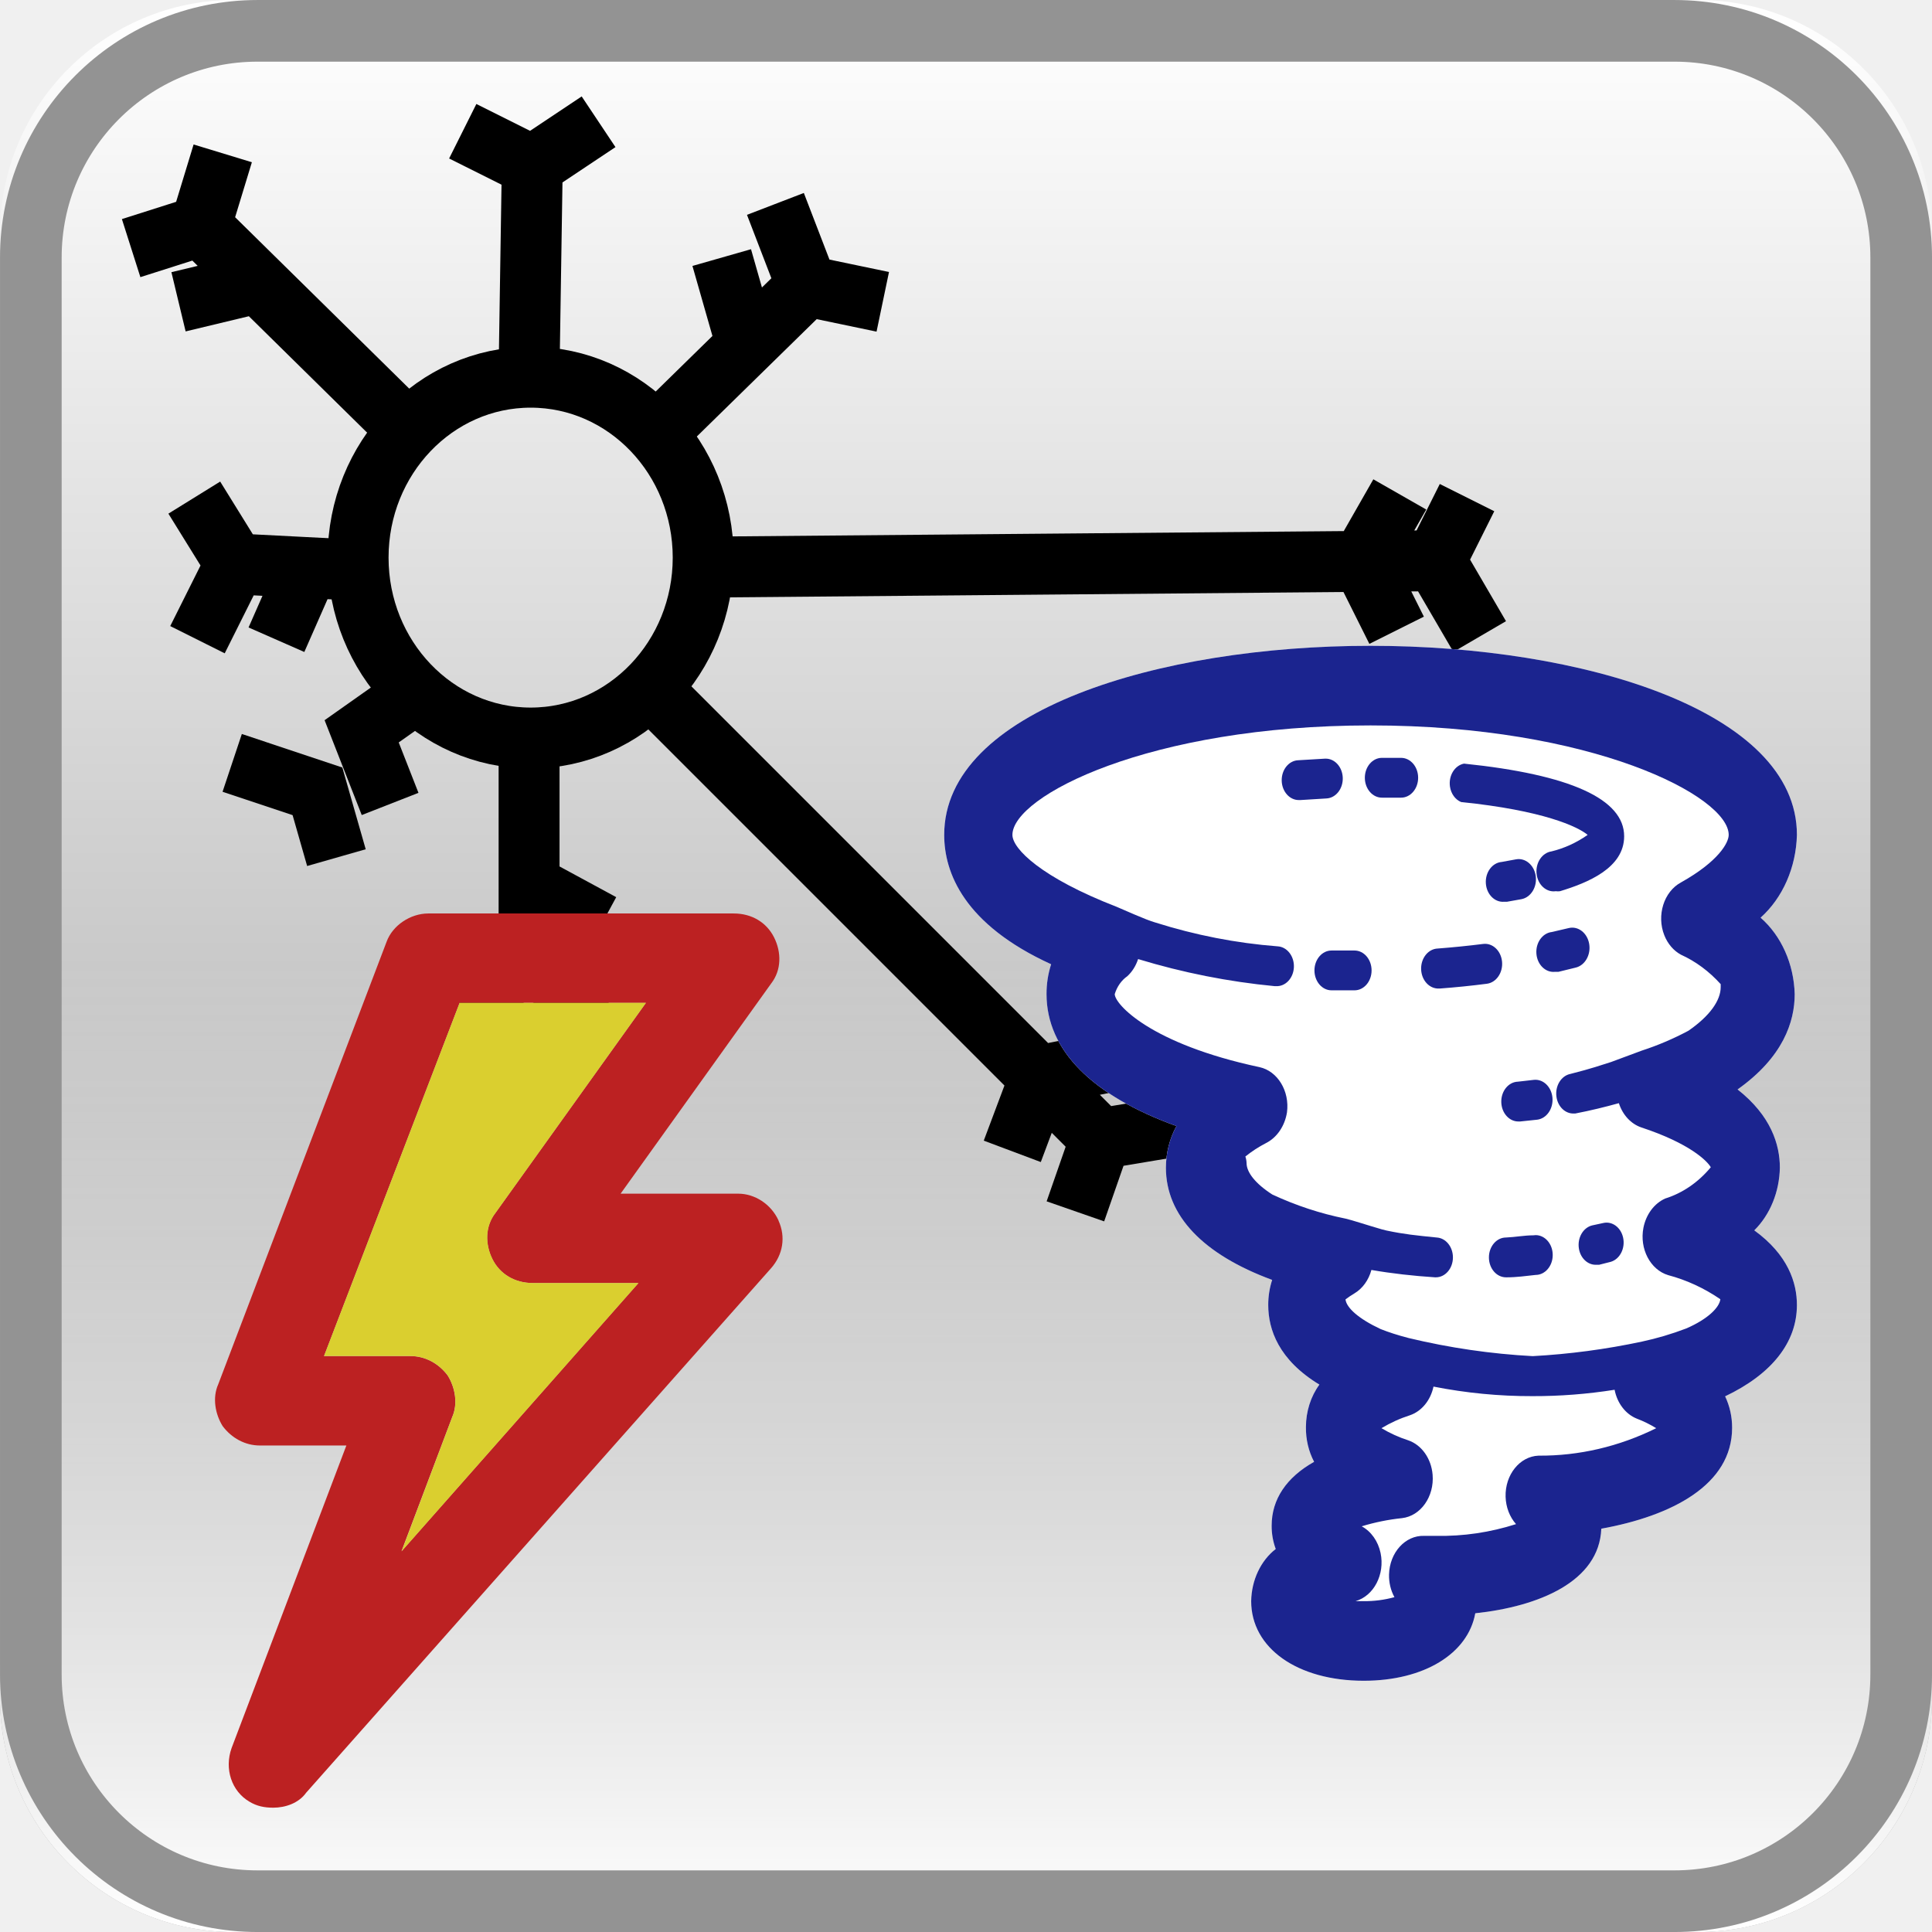
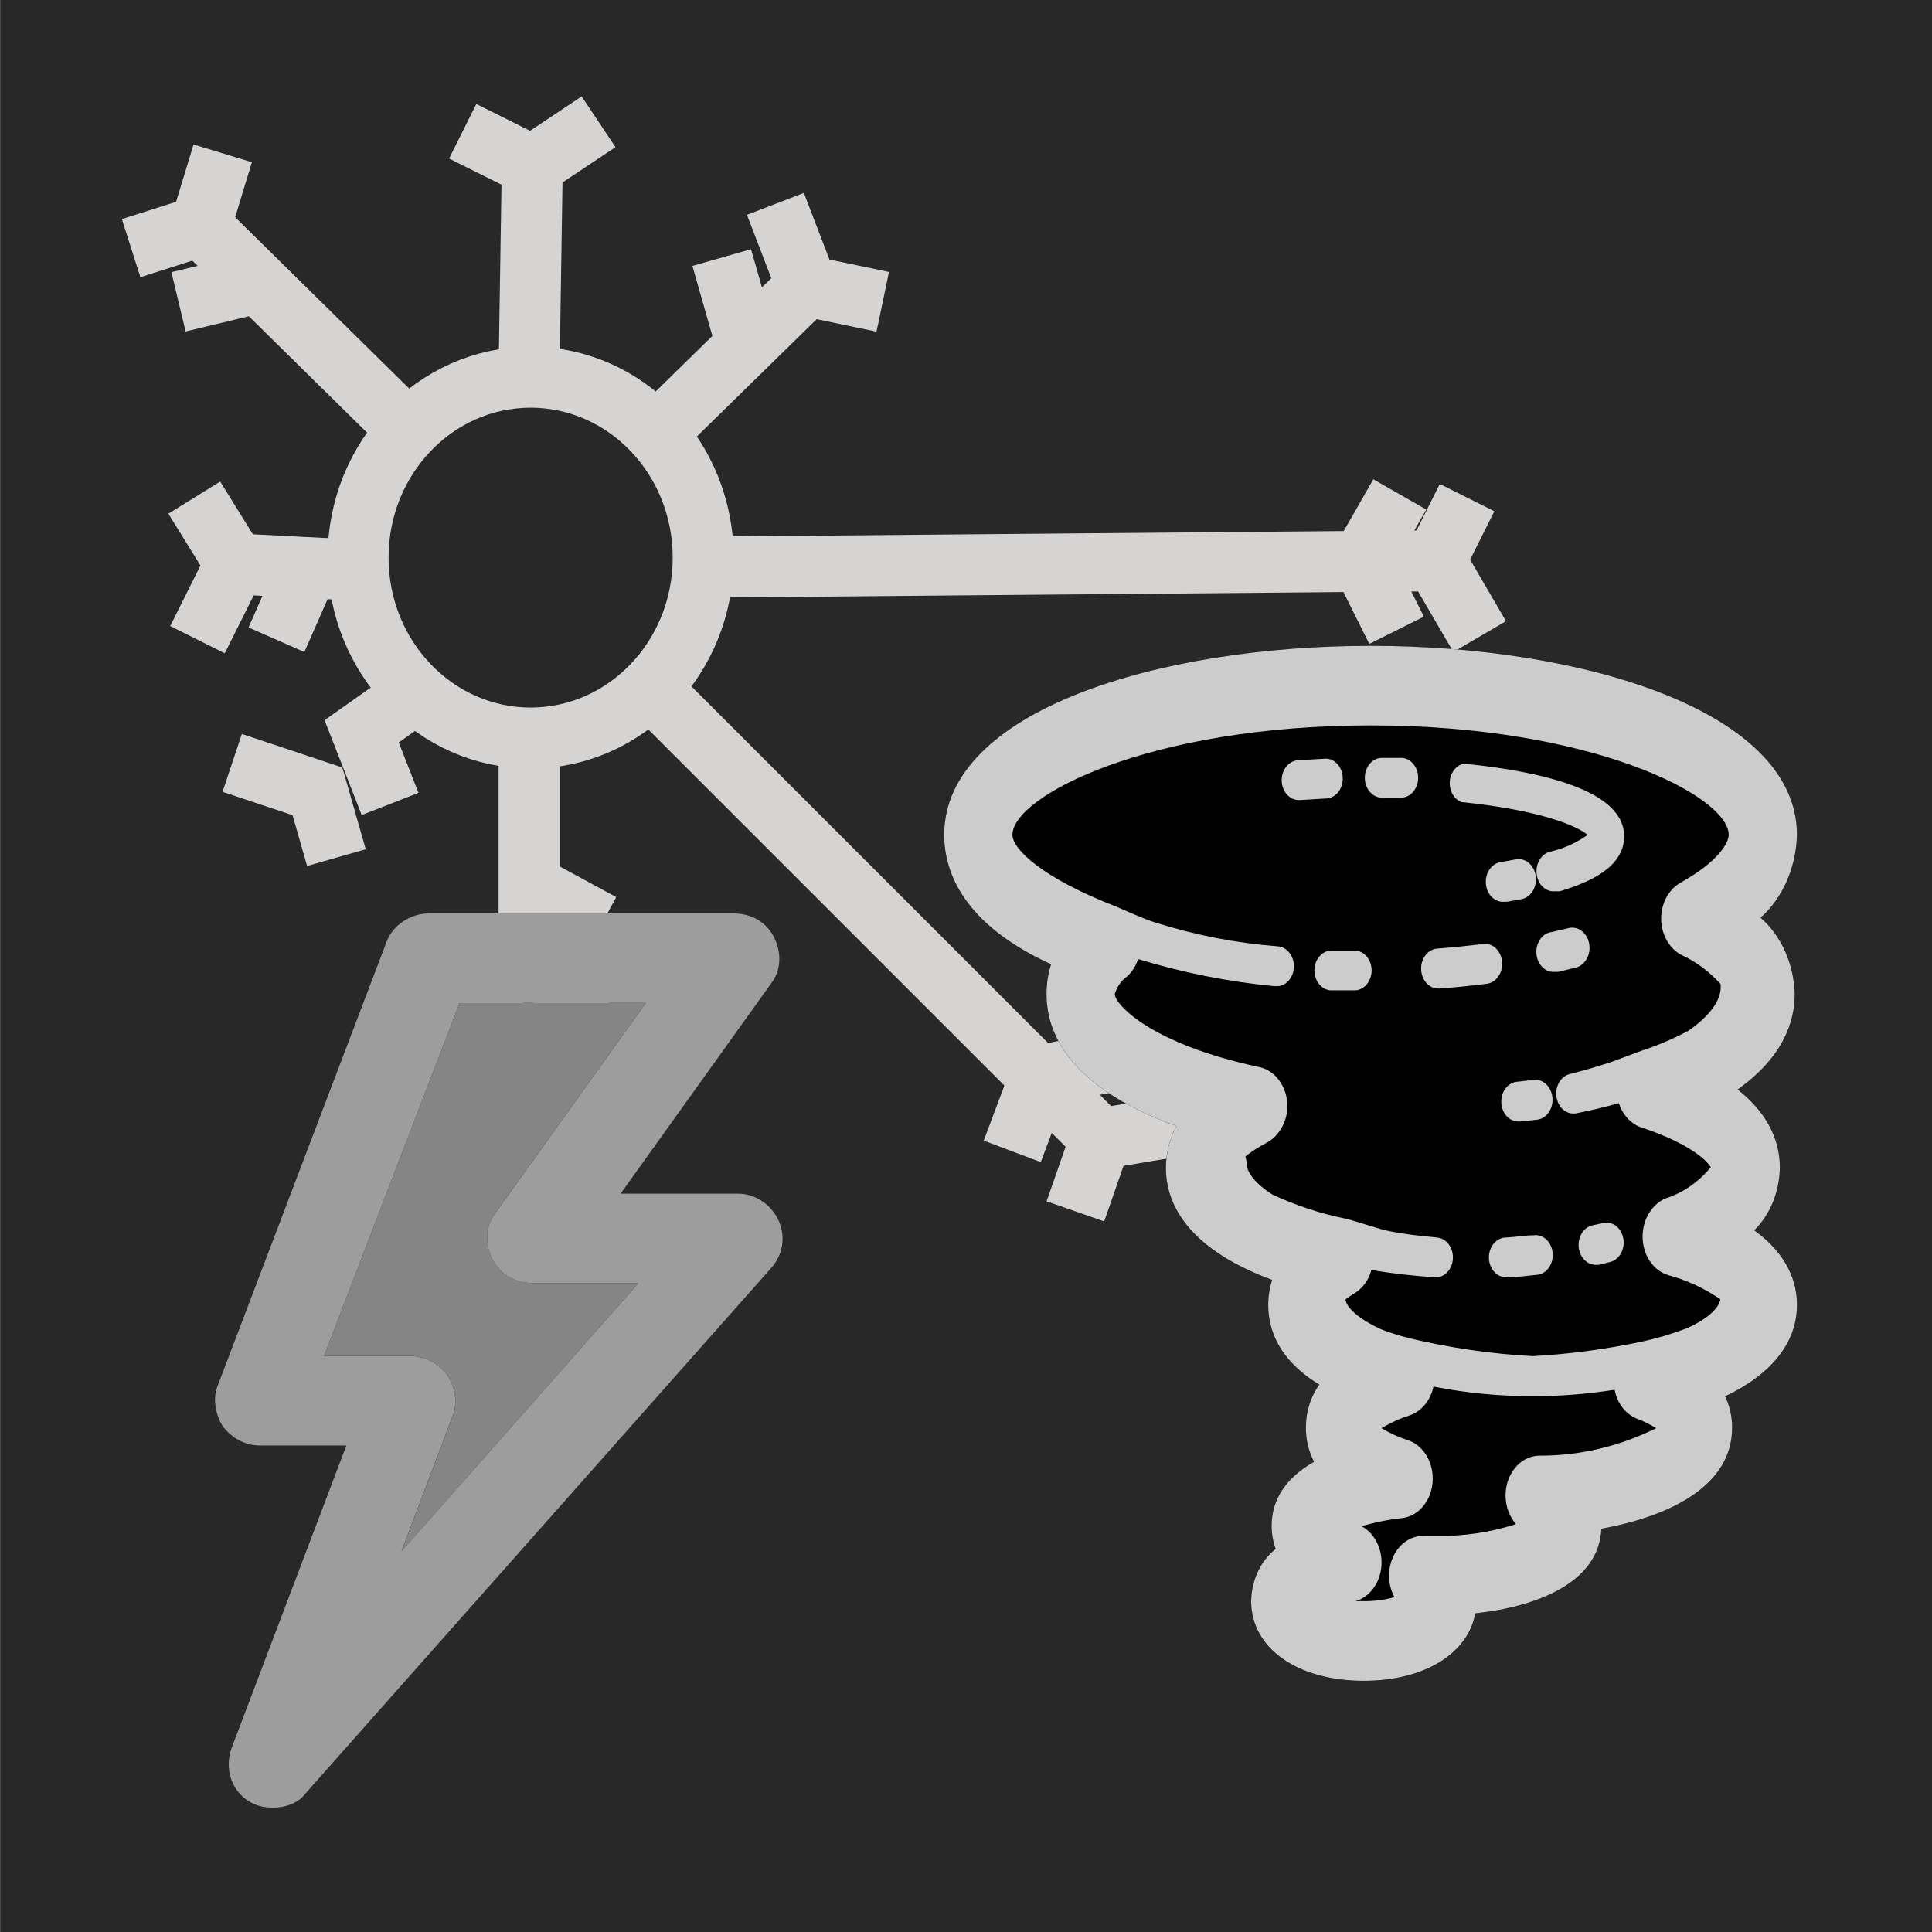
- <svg xmlns="http://www.w3.org/2000/svg" version="1.1" width="32" height="32" id="svg4588">
-   <defs id="defs4590">
-     <linearGradient x1="73.009" x2="73.009" gradientTransform="matrix(1.0329,0,0,1.0329,-59.414,-1122.2)" y1="1086.4" gradientUnits="userSpaceOnUse" y2="1055.4" id="E">
-       <stop offset="0" stop-color="#fff" id="stop4324" />
-       <stop offset="1" stop-color="#939393" id="stop4326" />
-     </linearGradient>
-     <linearGradient x1="73.009" x2="73.009" gradientTransform="matrix(1.0329,0,0,1.0329,-59.414,-1090.2)" y1="1086.4" gradientUnits="userSpaceOnUse" y2="1070.9" id="F">
-       <stop offset="0" stop-color="#fff" id="stop3297-5-3-1-9-9" />
-       <stop offset="1" stop-opacity="0" stop-color="#fff" id="stop4354-4-5-0-3" />
-     </linearGradient>
-   </defs>
-   <g transform="translate(-2.5e-4,-2.5002001e-4)" style="enable-background:new" id="g45718">
-     <g id="g4276">
-       <rect height="32" x="0" y="-32" width="32" ry="3.878" transform="scale(1,-1)" style="fill:url(#E);enable-background:new" id="rect4364" />
-       <rect x="0" y="0.001" width="32" height="32" ry="3.878" style="fill:url(#F);enable-background:new" id="rect4366" />
-       <rect x="0.511" y="0.511" width="30.979" height="30.979" ry="3.755" style="fill:none;stroke:#939393;stroke-width:1.021;stroke-linecap:round;stroke-linejoin:round;enable-background:new" id="rect4426" />
-     </g>
+ <svg xmlns="http://www.w3.org/2000/svg" width="100%" height="100%" viewBox="0 0 32 32" version="1.1" xml:space="preserve" style="fill-rule:evenodd;clip-rule:evenodd;">
+   <g id="g4276">
+     <rect id="g42761" x="0.002" y="-0.038" width="32.022" height="32.155" style="fill:#282828;" />
  </g>
-   <g id="g6" transform="matrix(0.4661017,0,0,0.4661017,2.237288,2.483051)" />
-   <g id="g8" transform="matrix(0.4661017,0,0,0.4661017,2.237288,2.483051)" />
-   <g id="g10" transform="matrix(0.4661017,0,0,0.4661017,2.237288,2.483051)" />
-   <g id="g12" transform="matrix(0.4661017,0,0,0.4661017,2.237288,2.483051)" />
-   <g id="g14" transform="matrix(0.4661017,0,0,0.4661017,2.237288,2.483051)" />
-   <g id="g16" transform="matrix(0.4661017,0,0,0.4661017,2.237288,2.483051)" />
-   <g id="g18" transform="matrix(0.4661017,0,0,0.4661017,2.237288,2.483051)" />
-   <g id="g20" transform="matrix(0.4661017,0,0,0.4661017,2.237288,2.483051)" />
-   <g id="g22" transform="matrix(0.4661017,0,0,0.4661017,2.237288,2.483051)" />
-   <g id="g24" transform="matrix(0.4661017,0,0,0.4661017,2.237288,2.483051)" />
-   <g id="g26" transform="matrix(0.4661017,0,0,0.4661017,2.237288,2.483051)" />
-   <g id="g28" transform="matrix(0.4661017,0,0,0.4661017,2.237288,2.483051)" />
-   <g id="g30" transform="matrix(0.4661017,0,0,0.4661017,2.237288,2.483051)" />
-   <g id="g32" transform="matrix(0.4661017,0,0,0.4661017,2.237288,2.483051)" />
-   <g id="g34" transform="matrix(0.4661017,0,0,0.4661017,2.237288,2.483051)" />
-   <g id="g932" transform="matrix(0.4061774,0,0,-0.4061774,-491.8838,349.9225)" style="fill:none;stroke:#000000;stroke-width:2.484;stroke-miterlimit:4;stroke-dasharray:none">
-     <ellipse id="ellipse928" ry="7.357" rx="7.036" transform="scale(1,-1)" cy="-838.763" cx="1232.646" style="stroke-width:2.484;stroke-miterlimit:4;stroke-dasharray:none" />
-     <path id="path930" d="m 1237.733,843.786 6.182,6.053 m -11.333,-3.477 0.13,8.37 m -5.152,-10.688 -8.372,8.242 m 6.44,-14.038 -5.023,0.258 m 11.977,-6.954 v -9.402 m 5.022,11.205 18.288,-18.288 m -16.098,23.31 29.75,0.258 m -1.456,2.705 -1.545,-2.705 1.416,-2.834 m 2.871,5.409 -1.287,-2.575 1.803,-3.09 m -28.719,17.642 1.288,-3.348 3.09,-0.645 m -6.567,1.804 1.03,-3.606 m -11.591,8.758 2.834,-1.417 2.705,1.803 m -19.061,-5.152 2.833,0.902 0.902,2.962 m -1.803,-6.053 3.22,0.773 m -2.577,-8.758 1.675,-2.704 -1.545,-3.09 m 3.22,-0.001 1.416,3.22 m -3.22,-8.242 3.477,-1.16 0.773,-2.704 m 2.189,2.189 -1.16,2.962 2.19,1.546 m 1.805,-12.621 2.832,1.545 3.09,-1.802 m -0.128,3.477 -3.09,1.674 m 19.832,-10.947 1.16,3.09 3.218,0.645 m -1.804,-6.182 1.032,2.962 3.09,0.516" style="stroke-width:2.484;stroke-miterlimit:4;stroke-dasharray:none" />
+   <g id="g932">
+     <ellipse id="ellipse928" cx="8.789" cy="9.236" rx="2.858" ry="2.988" style="fill:none;stroke:#d6d3d3;stroke-width:1.01px;" />
+     <path id="path930" d="M10.855,7.196l2.511,-2.459m-4.603,1.412l0.053,-3.399m-2.093,4.341l-3.4,-3.348m2.616,5.702l-2.041,-0.105m4.865,2.825l0,3.819m2.04,-4.551l7.428,7.428m-6.539,-9.468l12.084,-0.105m-0.591,-1.099l-0.628,1.099l0.575,1.151m1.167,-2.197l-0.523,1.046l0.732,1.255m-11.665,-7.166l0.523,1.36l1.255,0.262m-2.667,-0.733l0.418,1.465m-4.708,-3.557l1.152,0.575l1.098,-0.732m-7.742,2.093l1.151,-0.367l0.366,-1.203m-0.732,2.459l1.308,-0.314m-1.047,3.557l0.68,1.098l-0.627,1.255m1.308,0.001l0.575,-1.308m-1.308,3.348l1.412,0.471l0.314,1.098m0.889,-0.889l-0.471,-1.203l0.89,-0.628m0.733,5.126l1.15,-0.627l1.255,0.732m-0.052,-1.413l-1.255,-0.68m8.055,4.447l0.472,-1.255l1.307,-0.262m-0.733,2.511l0.419,-1.203l1.255,-0.21" style="fill:none;stroke:#d6d3d3;stroke-width:1.01px;" />
  </g>
-   <path id="path1286" d="M 12.895,20.215 C 12.771,19.943 12.5,19.771 12.228,19.771 H 10.279 l 2.493,-3.48 c 0.173,-0.222 0.173,-0.518 0.049,-0.765 C 12.697,15.278 12.451,15.13 12.154,15.13 H 7.094 c -0.296,0 -0.592,0.197 -0.691,0.469 l -2.789,7.331 c -0.099,0.222 -0.049,0.494 0.074,0.691 0.148,0.197 0.37,0.321 0.617,0.321 v 0 H 5.737 L 3.836,28.953 c -0.123,0.346 0,0.716 0.296,0.889 0.123,0.074 0.247,0.099 0.395,0.099 0.197,0 0.42,-0.074 0.543,-0.247 l 7.701,-8.688 c 0.197,-0.222 0.247,-0.518 0.123,-0.79 z m -6.245,5.479 0.839,-2.221 c 0.099,-0.222 0.049,-0.494 -0.074,-0.691 C 7.267,22.584 7.045,22.461 6.798,22.461 v 0 H 5.367 l 2.246,-5.85 h 3.085 l -2.493,3.48 c -0.173,0.222 -0.173,0.518 -0.049,0.765 0.123,0.247 0.37,0.395 0.666,0.395 h 1.752 z" style="fill:#bc2122;stroke-width:0.247" />
-   <path style="opacity:1;fill:#dacf2f;fill-opacity:1;stroke:#dd2a2b;stroke-width:0;stroke-miterlimit:4;stroke-dasharray:none;stroke-opacity:1" d="m 7.613,16.61 -2.246,5.85 h 1.432 c 0.247,0 0.469,0.125 0.617,0.322 0.123,0.197 0.173,0.469 0.074,0.691 L 6.652,25.694 10.576,21.251 H 8.824 c -0.296,0 -0.543,-0.148 -0.666,-0.395 -0.123,-0.247 -0.124,-0.543 0.049,-0.766 l 2.492,-3.48 z" id="rect1298" />
-   <g id="g1365" style="fill:#1b248f" transform="matrix(0.03310257,0,0,0.03863136,32.93839,5.298101)">
-     <g id="g1363" style="fill:#1b248f" />
-   </g>
-   <g id="g1367" style="fill:#1b248f" transform="matrix(0.03310257,0,0,0.03863136,32.93839,5.298101)" />
-   <g id="g1369" style="fill:#1b248f" transform="matrix(0.03310257,0,0,0.03863136,32.93839,5.298101)" />
-   <g id="g1371" style="fill:#1b248f" transform="matrix(0.03310257,0,0,0.03863136,32.93839,5.298101)" />
-   <g id="g1373" style="fill:#1b248f" transform="matrix(0.03310257,0,0,0.03863136,32.93839,5.298101)" />
-   <g id="g1375" style="fill:#1b248f" transform="matrix(0.03310257,0,0,0.03863136,32.93839,5.298101)" />
-   <g id="g1377" style="fill:#1b248f" transform="matrix(0.03310257,0,0,0.03863136,32.93839,5.298101)" />
-   <g id="g1379" style="fill:#1b248f" transform="matrix(0.03310257,0,0,0.03863136,32.93839,5.298101)" />
-   <g id="g1381" style="fill:#1b248f" transform="matrix(0.03310257,0,0,0.03863136,32.93839,5.298101)" />
-   <g id="g1383" style="fill:#1b248f" transform="matrix(0.03310257,0,0,0.03863136,32.93839,5.298101)" />
-   <g id="g1385" style="fill:#1b248f" transform="matrix(0.03310257,0,0,0.03863136,32.93839,5.298101)" />
-   <g id="g1387" style="fill:#1b248f" transform="matrix(0.03310257,0,0,0.03863136,32.93839,5.298101)" />
-   <g id="g1389" style="fill:#1b248f" transform="matrix(0.03310257,0,0,0.03863136,32.93839,5.298101)" />
-   <g id="g1391" style="fill:#1b248f" transform="matrix(0.03310257,0,0,0.03863136,32.93839,5.298101)" />
-   <g id="g1393" style="fill:#1b248f" transform="matrix(0.03310257,0,0,0.03863136,32.93839,5.298101)" />
-   <g id="g1395" style="fill:#1b248f" transform="matrix(0.03310257,0,0,0.03863136,32.93839,5.298101)" />
-   <g id="g1511" transform="translate(6.700769,3.267539)">
-     <g transform="matrix(0.03310257,0,0,0.03863136,22.26691,2.74147)" id="g1303" style="fill:#ffffff">
-       <path id="path1301" d="m 2.682,371.964 c 7.917,-6.715 12.577,-16.501 12.8,-26.88 0,-9.899 -4.437,-22.272 -21.163,-33.536 22.784,-13.824 28.587,-29.013 28.587,-40.875 -0.42,-12.947 -6.698,-25.002 -17.067,-32.768 11.082,-8.503 17.756,-21.537 18.176,-35.499 0,-53.247 -107.349,-81.066 -213.333,-81.066 -105.984,0 -213.334,27.819 -213.334,81.067 0,16.213 9.899,38.4 53.504,55.467 -1.544,4.09 -2.325,8.428 -2.304,12.8 0,23.979 22.784,43.52 65.024,56.576 -3.427,5.319 -5.263,11.507 -5.291,17.835 0,20.565 18.603,37.205 53.163,48.128 -1.308,3.433 -1.973,7.078 -1.963,10.752 0,10.496 5.205,23.552 25.6,34.133 -4.328,5.07 -6.716,11.51 -6.741,18.176 -0.09,5.267 1.332,10.449 4.096,14.933 -13.824,6.656 -21.248,16.043 -21.248,27.392 -0.02,3.434 0.678,6.835 2.048,9.984 -7.517,4.984 -12.11,13.34 -12.288,22.357 0,20.139 23.125,34.133 56.32,34.133 30.208,0 52.139,-11.605 55.808,-28.928 31.744,-2.901 62.037,-13.568 63.061,-36.267 35.243,-5.461 65.451,-18.773 65.451,-43.264 0.015,-4.721 -1.19,-9.365 -3.499,-13.483 23.381,-9.557 35.925,-23.125 35.925,-39.168 0.001,-9.556 -4.436,-21.503 -21.332,-31.999 z" style="fill:#ffffff" />
-     </g>
-     <g style="fill:#1b248f" transform="matrix(0.03310257,0,0,0.03863136,8.655649,7.428995)" id="g1237">
-       <g style="fill:#1b248f" id="g1090">
-         <g style="fill:#1b248f" id="g1088">
-           <path style="fill:#1b248f" d="m 413.867,250.624 c 7.917,-6.715 12.577,-16.501 12.8,-26.88 0,-9.899 -4.437,-22.272 -21.163,-33.536 22.784,-13.824 28.587,-29.013 28.587,-40.875 -0.42,-12.947 -6.698,-25.002 -17.067,-32.768 C 428.106,108.062 434.78,95.028 435.2,81.066 435.2,27.819 327.851,0 221.867,0 115.883,0 8.533,27.819 8.533,81.067 c 0,16.213 9.899,38.4 53.504,55.467 -1.544,4.09 -2.325,8.428 -2.304,12.8 0,23.979 22.784,43.52 65.024,56.576 -3.427,5.319 -5.263,11.507 -5.291,17.835 0,20.565 18.603,37.205 53.163,48.128 -1.308,3.433 -1.973,7.078 -1.963,10.752 0,10.496 5.205,23.552 25.6,34.133 -4.328,5.07 -6.716,11.51 -6.741,18.176 -0.09,5.267 1.332,10.449 4.096,14.933 -13.824,6.656 -21.248,16.043 -21.248,27.392 -0.02,3.434 0.678,6.835 2.048,9.984 -7.517,4.984 -12.11,13.34 -12.288,22.357 0,20.139 23.125,34.133 56.32,34.133 30.208,0 52.139,-11.605 55.808,-28.928 31.744,-2.901 62.037,-13.568 63.061,-36.267 35.243,-5.461 65.451,-18.773 65.451,-43.264 0.015,-4.721 -1.19,-9.365 -3.499,-13.483 23.381,-9.557 35.925,-23.125 35.925,-39.168 10e-4,-9.556 -4.436,-21.503 -21.332,-31.999 z M 305.92,347.221 c -9.42,0.315 -16.802,8.207 -16.487,17.627 0.148,4.44 2.022,8.647 5.223,11.728 -12.978,3.558 -26.396,5.253 -39.851,5.035 h -6.144 c -9.422,-0.27 -17.278,7.15 -17.548,16.572 -0.098,3.435 0.843,6.82 2.7,9.711 -5.033,1.183 -10.19,1.756 -15.36,1.707 h -4.096 c 9.156,-2.239 14.763,-11.477 12.523,-20.633 -1.238,-5.06 -4.718,-9.277 -9.451,-11.452 6.604,-1.725 13.34,-2.895 20.139,-3.499 9.382,-0.907 16.252,-9.248 15.345,-18.63 -0.671,-6.94 -5.496,-12.775 -12.188,-14.736 -4.631,-1.276 -9.12,-3.02 -13.397,-5.205 4.545,-2.339 9.321,-4.198 14.251,-5.547 5.833,-1.707 10.319,-6.387 11.776,-12.288 16.352,2.765 32.909,4.136 49.493,4.096 13.757,0.03 27.499,-0.882 41.131,-2.731 1.304,5.768 5.502,10.449 11.093,12.373 3.352,1.09 6.606,2.46 9.728,4.096 -18.619,7.897 -38.656,11.904 -58.88,11.776 z m 71.253,-245.76 c -8.554,3.959 -12.278,14.103 -8.319,22.657 1.699,3.671 4.648,6.62 8.319,8.319 7.388,2.872 14.142,7.163 19.883,12.629 -0.032,0.426 -0.032,0.854 0,1.28 0,5.717 -5.461,12.373 -16.128,18.688 -7.557,3.454 -15.375,6.308 -23.381,8.533 l -15.275,4.864 c -4.437,1.195 -9.728,2.816 -20.395,5.12 -4.639,0.783 -7.769,5.173 -6.997,9.813 0.676,4.173 4.306,7.222 8.533,7.168 h 0.853 c 7.765,-1.28 15.019,-2.816 21.845,-4.437 1.896,5.057 6.074,8.918 11.264,10.411 24.149,6.827 32.939,14.336 34.731,17.067 -6.242,6.445 -14.117,11.076 -22.784,13.397 -5.505,2.098 -9.601,6.803 -10.923,12.544 -2.047,9.002 3.435,18 12.373,20.309 9.181,2.085 17.988,5.568 26.112,10.325 -0.427,3.499 -6.229,8.533 -17.067,12.544 -7.261,2.372 -14.673,4.253 -22.187,5.632 -18.045,3.295 -36.29,5.376 -54.613,6.229 -20.879,-0.953 -41.651,-3.549 -62.123,-7.765 -5.376,-1.195 -9.984,-2.475 -13.995,-3.84 -11.093,-4.437 -17.067,-9.131 -17.579,-12.715 1.432,-0.933 2.913,-1.788 4.437,-2.56 4.08,-2.076 7.154,-5.704 8.533,-10.069 10.325,1.536 21.077,2.56 31.829,3.157 h 0.427 c 4.713,0 8.533,-3.82 8.533,-8.533 0.006,-4.551 -3.561,-8.306 -8.107,-8.533 -10.752,-0.939 -16.043,-1.365 -25.088,-2.987 l -2.389,-0.512 c -6.912,-1.707 -15.36,-4.096 -18.176,-4.608 -12.53,-2.155 -24.799,-5.616 -36.608,-10.325 -8.533,-4.693 -12.885,-9.557 -12.885,-13.483 -0.038,-0.966 -0.24,-1.918 -0.597,-2.816 3.226,-2.223 6.655,-4.137 10.24,-5.717 5.52,-2.358 9.492,-7.324 10.581,-13.227 1.4,-9.107 -4.681,-17.681 -13.739,-19.371 -54.699,-9.984 -72.448,-27.051 -72.448,-31.317 1.141,-3.22 3.376,-5.938 6.315,-7.68 2.423,-1.915 4.281,-4.451 5.376,-7.339 22.377,5.834 45.218,9.717 68.267,11.605 h 0.768 c 4.713,0.212 8.705,-3.437 8.917,-8.149 0.212,-4.713 -3.436,-8.705 -8.149,-8.917 -20.713,-1.37 -41.237,-4.8 -61.269,-10.24 -4.437,-1.024 -16.469,-5.717 -19.371,-6.741 C 57.173,99.413 42.667,87.04 42.667,81.067 c 0,-16.555 68.267,-46.933 179.2,-46.933 110.933,0 179.2,30.379 179.2,46.933 0,3.328 -5.035,11.349 -23.894,20.394 z" id="path1086" />
-         </g>
-       </g>
-       <g style="fill:#1b248f" id="g1096">
-         <g style="fill:#1b248f" id="g1094">
-           <path style="fill:#1b248f" d="m 312.875,193.749 c -0.495,-4.713 -4.716,-8.132 -9.429,-7.637 l -7.851,0.768 c -4.713,0.118 -8.438,4.034 -8.32,8.747 0.118,4.713 4.034,8.438 8.747,8.32 h 0.683 l 8.533,-0.768 c 4.712,-0.495 8.132,-4.717 7.637,-9.43 z" id="path1092" />
-         </g>
-       </g>
-       <g style="fill:#1b248f" id="g1102">
-         <g style="fill:#1b248f" id="g1100">
-           <path style="fill:#1b248f" d="m 304.487,252.672 c -0.406,0 -0.811,0.028 -1.213,0.085 -4.437,0 -8.96,0.768 -13.653,0.939 -4.713,0 -8.533,3.82 -8.533,8.533 0,4.713 3.82,8.533 8.533,8.533 h 0.512 c 4.864,0 9.643,-0.597 14.336,-1.024 4.713,0.005 8.537,-3.812 8.542,-8.524 0.006,-4.713 -3.811,-8.537 -8.524,-8.542 z" id="path1098" />
-         </g>
-       </g>
-       <g style="fill:#1b248f" id="g1108">
-         <g style="fill:#1b248f" id="g1106">
-           <path style="fill:#1b248f" d="m 348.225,253.708 c -1.129,-4.362 -5.454,-7.095 -9.878,-6.241 l -5.547,1.024 c -4.619,0.938 -7.602,5.442 -6.665,10.061 0.808,3.98 4.31,6.839 8.371,6.835 h 1.707 l 5.888,-1.28 c 4.563,-1.181 7.304,-5.837 6.124,-10.399 z" id="path1104" />
-         </g>
-       </g>
-       <g style="fill:#1b248f" id="g1114">
-         <g style="fill:#1b248f" id="g1112">
-           <path style="fill:#1b248f" d="m 213.845,130.645 h -11.179 -0.341 c -4.713,0 -8.533,3.82 -8.533,8.533 0,4.713 3.821,8.533 8.533,8.533 h 11.52 c 4.713,0 8.533,-3.82 8.533,-8.533 0,-4.713 -3.82,-8.533 -8.533,-8.533 z" id="path1110" />
-         </g>
-       </g>
-       <g style="fill:#1b248f" id="g1120">
-         <g style="fill:#1b248f" id="g1118">
-           <path style="fill:#1b248f" d="m 287.659,135.424 c -0.518,-4.713 -4.759,-8.113 -9.472,-7.595 -7.396,0.796 -14.962,1.451 -22.699,1.963 -4.736,0.141 -8.461,4.096 -8.32,8.832 0.141,4.736 4.096,8.461 8.832,8.32 h 0.512 c 8.021,-0.512 15.872,-1.195 23.552,-2.048 4.713,-0.518 8.113,-4.759 7.595,-9.472 z" id="path1116" />
-         </g>
-       </g>
-       <g style="fill:#1b248f" id="g1126">
-         <g style="fill:#1b248f" id="g1124">
-           <path style="fill:#1b248f" d="m 331.264,127.829 c -0.919,-4.689 -5.465,-7.746 -10.155,-6.827 l -8.533,1.707 c -4.713,0.448 -8.17,4.631 -7.723,9.344 0.448,4.713 4.631,8.17 9.344,7.723 h 1.707 l 8.533,-1.792 c 4.69,-0.919 7.746,-5.465 6.827,-10.155 z" id="path1122" />
-         </g>
-       </g>
-       <g style="fill:#1b248f" id="g1132">
-         <g style="fill:#1b248f" id="g1130">
-           <path style="fill:#1b248f" d="m 304.512,98.688 c -0.778,-4.713 -5.229,-7.903 -9.941,-7.125 l -7.083,1.109 c -4.713,0.33 -8.266,4.418 -7.936,9.131 0.33,4.713 4.418,8.266 9.131,7.936 h 1.451 l 7.253,-1.109 c 4.712,-0.778 7.903,-5.229 7.125,-9.942 z" id="path1128" />
-         </g>
-       </g>
-       <g style="fill:#1b248f" id="g1138">
-         <g style="fill:#1b248f" id="g1136">
-           <path style="fill:#1b248f" d="m 268.629,50.517 c -4.651,0.764 -7.801,5.154 -7.037,9.804 0.505,3.075 2.647,5.63 5.586,6.665 40.96,3.584 58.283,10.496 63.317,14.08 -5.589,3.362 -11.705,5.757 -18.091,7.083 -4.713,0.589 -8.056,4.887 -7.467,9.6 0.589,4.713 4.887,8.056 9.6,7.467 0.708,0.089 1.425,0.089 2.133,0 13.739,-3.584 32.085,-9.899 32.085,-23.552 0.002,-15.957 -26.963,-26.453 -80.126,-31.147 z" id="path1134" />
-         </g>
-       </g>
-       <g style="fill:#1b248f" id="g1144">
-         <g style="fill:#1b248f" id="g1142">
-           <path style="fill:#1b248f" d="m 237.141,48.043 h -9.728 c -4.713,0.071 -8.476,3.948 -8.405,8.661 0.071,4.713 3.948,8.476 8.661,8.405 h 9.472 c 4.713,0 8.533,-3.82 8.533,-8.533 0,-4.713 -3.82,-8.533 -8.533,-8.533 z" id="path1140" />
-         </g>
-       </g>
-       <g style="fill:#1b248f" id="g1150">
-         <g style="fill:#1b248f" id="g1148">
-           <path style="fill:#1b248f" d="m 199.083,48.384 -13.397,0.683 c -4.713,0.141 -8.419,4.076 -8.277,8.789 0.142,4.713 4.077,8.419 8.789,8.277 h 0.512 0.085 l 12.971,-0.683 c 4.713,-0.188 8.38,-4.162 8.192,-8.875 -0.189,-4.712 -4.162,-8.379 -8.875,-8.191 z" id="path1146" />
-         </g>
-       </g>
-       <g style="fill:#1b248f" id="g1152" />
-       <g style="fill:#1b248f" id="g1154" />
-       <g style="fill:#1b248f" id="g1156" />
-       <g style="fill:#1b248f" id="g1158" />
-       <g style="fill:#1b248f" id="g1160" />
-       <g style="fill:#1b248f" id="g1162" />
-       <g style="fill:#1b248f" id="g1164" />
-       <g style="fill:#1b248f" id="g1166" />
-       <g style="fill:#1b248f" id="g1168" />
-       <g style="fill:#1b248f" id="g1170" />
-       <g style="fill:#1b248f" id="g1172" />
-       <g style="fill:#1b248f" id="g1174" />
-       <g style="fill:#1b248f" id="g1176" />
-       <g style="fill:#1b248f" id="g1178" />
-       <g style="fill:#1b248f" id="g1180" />
+   <path id="path1286" d="M12.895,20.215c-0.124,-0.272 -0.395,-0.444 -0.667,-0.444l-1.949,0l2.492,-3.481c0.173,-0.222 0.173,-0.518 0.05,-0.765c-0.124,-0.247 -0.37,-0.395 -0.667,-0.395l-5.06,0c-0.296,0 -0.592,0.198 -0.691,0.469l-2.789,7.331c-0.098,0.222 -0.049,0.494 0.074,0.691c0.148,0.198 0.371,0.321 0.617,0.321l1.432,0l-1.901,5.011c-0.123,0.345 0,0.715 0.297,0.888c0.123,0.074 0.246,0.099 0.395,0.099c0.197,0 0.419,-0.074 0.543,-0.247l7.7,-8.688c0.198,-0.222 0.247,-0.519 0.124,-0.79Zm-6.245,5.479l0.839,-2.221c0.099,-0.222 0.05,-0.494 -0.074,-0.691c-0.148,-0.198 -0.37,-0.321 -0.617,-0.321l-1.431,0l2.246,-5.85l3.085,0l-2.493,3.481c-0.173,0.222 -0.173,0.518 -0.049,0.765c0.123,0.246 0.37,0.395 0.666,0.395l1.753,0l-3.925,4.442Z" style="fill:#9d9d9d;fill-rule:nonzero;" />
+   <path id="rect1298" d="M7.613,16.61l-2.246,5.85l1.431,0c0.247,0 0.469,0.124 0.617,0.322c0.124,0.197 0.173,0.469 0.075,0.691l-0.838,2.221l3.924,-4.443l-1.752,0c-0.297,0 -0.543,-0.148 -0.666,-0.395c-0.124,-0.247 -0.124,-0.543 0.048,-0.766l2.493,-3.48l-3.086,0Z" style="fill:#858585;fill-rule:nonzero;" />
+   <g id="g1511">
+     <path id="path1301" d="M29.056,20.378c0.263,-0.259 0.417,-0.637 0.424,-1.038c0,-0.382 -0.147,-0.86 -0.7,-1.295c0.754,-0.535 0.946,-1.121 0.946,-1.58c-0.014,-0.5 -0.222,-0.965 -0.565,-1.265c0.367,-0.329 0.588,-0.832 0.602,-1.372c0,-2.057 -3.554,-3.131 -7.062,-3.131c-3.509,0 -7.062,1.074 -7.062,3.131c0,0.627 0.328,1.484 1.771,2.143c-0.051,0.158 -0.077,0.326 -0.076,0.495c0,0.926 0.754,1.681 2.152,2.185c-0.113,0.206 -0.174,0.445 -0.175,0.689c0,0.795 0.616,1.437 1.76,1.859c-0.043,0.133 -0.065,0.274 -0.065,0.416c0,0.405 0.172,0.91 0.847,1.318c-0.143,0.196 -0.222,0.445 -0.223,0.702c-0.003,0.204 0.044,0.404 0.136,0.577c-0.458,0.258 -0.704,0.62 -0.704,1.059c0,0.132 0.023,0.264 0.068,0.385c-0.249,0.193 -0.401,0.516 -0.407,0.864c0,0.778 0.766,1.319 1.865,1.319c1,0 1.726,-0.449 1.847,-1.118c1.051,-0.112 2.054,-0.524 2.088,-1.401c1.166,-0.211 2.166,-0.725 2.166,-1.671c0.001,-0.183 -0.039,-0.362 -0.116,-0.521c0.774,-0.369 1.19,-0.894 1.19,-1.513c0,-0.37 -0.147,-0.831 -0.707,-1.237Z" style="fill-rule:nonzero;" />
+     <g id="g1237">
+       <path id="path1086" d="M29.056,20.378c0.263,-0.259 0.417,-0.637 0.424,-1.038c0,-0.382 -0.147,-0.86 -0.7,-1.295c0.754,-0.535 0.946,-1.121 0.946,-1.58c-0.014,-0.5 -0.222,-0.965 -0.565,-1.265c0.367,-0.329 0.588,-0.832 0.602,-1.372c0,-2.057 -3.554,-3.131 -7.062,-3.131c-3.509,0 -7.062,1.074 -7.062,3.131c0,0.627 0.328,1.484 1.771,2.143c-0.051,0.158 -0.077,0.326 -0.076,0.495c0,0.926 0.754,1.681 2.152,2.185c-0.113,0.206 -0.174,0.445 -0.175,0.689c0,0.795 0.616,1.437 1.76,1.859c-0.043,0.133 -0.065,0.274 -0.065,0.416c0,0.405 0.172,0.91 0.847,1.318c-0.143,0.196 -0.222,0.445 -0.223,0.702c-0.003,0.204 0.044,0.404 0.136,0.577c-0.458,0.258 -0.704,0.62 -0.704,1.059c0,0.132 0.023,0.264 0.068,0.385c-0.249,0.193 -0.401,0.516 -0.407,0.864c0,0.778 0.766,1.319 1.865,1.319c1,0 1.726,-0.449 1.847,-1.118c1.051,-0.112 2.054,-0.524 2.088,-1.401c1.166,-0.211 2.166,-0.725 2.166,-1.671c0.001,-0.183 -0.039,-0.362 -0.116,-0.521c0.774,-0.369 1.19,-0.894 1.19,-1.513c0,-0.37 -0.147,-0.831 -0.707,-1.237Zm-3.573,3.732c-0.312,0.012 -0.556,0.317 -0.546,0.681c0.005,0.172 0.067,0.334 0.173,0.453c-0.429,0.138 -0.873,0.203 -1.319,0.195l-0.203,0c-0.312,-0.011 -0.572,0.276 -0.581,0.64c-0.003,0.133 0.028,0.263 0.089,0.375c-0.166,0.046 -0.337,0.068 -0.508,0.066l-0.136,0c0.303,-0.087 0.489,-0.443 0.415,-0.797c-0.041,-0.196 -0.156,-0.358 -0.313,-0.443c0.218,-0.066 0.441,-0.111 0.667,-0.135c0.31,-0.035 0.538,-0.357 0.507,-0.719c-0.022,-0.268 -0.181,-0.494 -0.403,-0.57c-0.153,-0.049 -0.302,-0.116 -0.443,-0.201c0.15,-0.09 0.308,-0.162 0.471,-0.214c0.193,-0.066 0.342,-0.247 0.39,-0.475c0.541,0.107 1.089,0.16 1.638,0.159c0.456,0.001 0.911,-0.035 1.362,-0.106c0.043,0.223 0.182,0.404 0.367,0.478c0.111,0.042 0.219,0.095 0.322,0.158c-0.616,0.305 -1.279,0.46 -1.949,0.455Zm2.359,-9.494c-0.283,0.153 -0.407,0.545 -0.276,0.875c0.057,0.142 0.154,0.256 0.276,0.322c0.244,0.111 0.468,0.276 0.658,0.488c-0.001,0.016 -0.001,0.033 0,0.049c0,0.221 -0.181,0.478 -0.534,0.722c-0.25,0.133 -0.509,0.244 -0.774,0.33l-0.505,0.188c-0.147,0.046 -0.323,0.108 -0.676,0.197c-0.153,0.031 -0.257,0.2 -0.231,0.379c0.022,0.162 0.142,0.279 0.282,0.277l0.028,0c0.257,-0.049 0.498,-0.108 0.724,-0.171c0.062,0.195 0.201,0.344 0.372,0.402c0.8,0.264 1.091,0.554 1.15,0.659c-0.206,0.249 -0.467,0.428 -0.754,0.518c-0.182,0.081 -0.318,0.263 -0.362,0.485c-0.067,0.347 0.114,0.695 0.41,0.784c0.304,0.081 0.595,0.215 0.864,0.399c-0.014,0.135 -0.206,0.33 -0.565,0.485c-0.24,0.091 -0.485,0.164 -0.734,0.217c-0.597,0.127 -1.201,0.208 -1.808,0.241c-0.691,-0.037 -1.379,-0.137 -2.056,-0.3c-0.178,-0.046 -0.331,-0.096 -0.464,-0.148c-0.367,-0.172 -0.565,-0.353 -0.582,-0.492c0.048,-0.036 0.097,-0.069 0.147,-0.099c0.135,-0.08 0.237,-0.22 0.283,-0.389c0.342,0.06 0.697,0.099 1.053,0.122l0.015,0c0.156,0 0.282,-0.147 0.282,-0.329c0,-0.176 -0.118,-0.321 -0.268,-0.33c-0.356,-0.036 -0.531,-0.053 -0.831,-0.115l-0.079,-0.02c-0.229,-0.066 -0.508,-0.158 -0.602,-0.178c-0.414,-0.083 -0.82,-0.217 -1.211,-0.399c-0.283,-0.181 -0.427,-0.369 -0.427,-0.521c-0.001,-0.037 -0.008,-0.074 -0.02,-0.109c0.107,-0.085 0.221,-0.159 0.339,-0.22c0.183,-0.092 0.314,-0.283 0.351,-0.511c0.046,-0.352 -0.155,-0.683 -0.455,-0.749c-1.811,-0.385 -2.398,-1.045 -2.398,-1.21c0.037,-0.124 0.111,-0.229 0.209,-0.296c0.08,-0.074 0.141,-0.172 0.178,-0.284c0.74,0.226 1.496,0.376 2.259,0.449l0.026,0c0.156,0.008 0.288,-0.133 0.295,-0.315c0.007,-0.182 -0.114,-0.337 -0.27,-0.345c-0.685,-0.053 -1.365,-0.185 -2.028,-0.395c-0.147,-0.04 -0.545,-0.221 -0.641,-0.261c-1.243,-0.481 -1.723,-0.959 -1.723,-1.19c0,-0.639 2.26,-1.813 5.932,-1.813c3.672,0 5.932,1.174 5.932,1.813c0,0.129 -0.167,0.439 -0.791,0.788Z" style="fill:#ccc;fill-rule:nonzero;" />
+       <path id="path1092" d="M25.713,18.181c-0.016,-0.182 -0.156,-0.314 -0.312,-0.295l-0.26,0.03c-0.156,0.005 -0.279,0.156 -0.275,0.338c0.004,0.182 0.133,0.326 0.29,0.321l0.022,0l0.283,-0.029c0.156,-0.02 0.269,-0.183 0.252,-0.365Z" style="fill:#ccc;fill-rule:nonzero;" />
+       <path id="path1098" d="M25.436,20.458c-0.014,0 -0.027,0.001 -0.04,0.003c-0.147,0 -0.297,0.03 -0.452,0.036c-0.156,0 -0.283,0.148 -0.283,0.33c0,0.182 0.127,0.329 0.283,0.329l0.017,0c0.161,0 0.319,-0.023 0.474,-0.039c0.156,0 0.283,-0.147 0.283,-0.329c0,-0.182 -0.126,-0.33 -0.282,-0.33Z" style="fill:#ccc;fill-rule:nonzero;" />
+       <path id="path1104" d="M26.884,20.498c-0.038,-0.169 -0.181,-0.274 -0.327,-0.241l-0.184,0.039c-0.153,0.036 -0.252,0.21 -0.221,0.389c0.027,0.154 0.143,0.264 0.277,0.264l0.057,0l0.195,-0.05c0.151,-0.045 0.242,-0.225 0.203,-0.401Z" style="fill:#ccc;fill-rule:nonzero;" />
+       <path id="path1110" d="M22.435,15.744l-0.37,0l-0.011,0c-0.156,0 -0.283,0.147 -0.283,0.329c0,0.182 0.127,0.33 0.283,0.33l0.381,0c0.156,0 0.283,-0.148 0.283,-0.33c0,-0.182 -0.127,-0.329 -0.283,-0.329Z" style="fill:#ccc;fill-rule:nonzero;" />
+       <path id="path1116" d="M24.879,15.928c-0.017,-0.182 -0.158,-0.313 -0.314,-0.293c-0.245,0.03 -0.495,0.056 -0.751,0.076c-0.157,0.005 -0.28,0.158 -0.276,0.341c0.005,0.183 0.136,0.327 0.293,0.321l0.017,0c0.265,-0.02 0.525,-0.046 0.779,-0.079c0.156,-0.02 0.269,-0.184 0.252,-0.366Z" style="fill:#ccc;fill-rule:nonzero;" />
+       <path id="path1122" d="M26.322,15.635c-0.03,-0.181 -0.181,-0.299 -0.336,-0.264l-0.283,0.066c-0.156,0.017 -0.27,0.179 -0.255,0.361c0.015,0.182 0.153,0.316 0.309,0.298l0.057,0l0.282,-0.069c0.155,-0.035 0.257,-0.211 0.226,-0.392Z" style="fill:#ccc;fill-rule:nonzero;" />
+       <path id="path1128" d="M25.437,14.509c-0.026,-0.182 -0.174,-0.305 -0.33,-0.275l-0.234,0.043c-0.156,0.012 -0.274,0.17 -0.263,0.352c0.011,0.182 0.147,0.32 0.303,0.307l0.048,0l0.24,-0.043c0.156,-0.03 0.261,-0.202 0.236,-0.384Z" style="fill:#ccc;fill-rule:nonzero;" />
+       <path id="path1134" d="M24.249,12.648c-0.154,0.03 -0.259,0.199 -0.233,0.379c0.017,0.119 0.087,0.217 0.185,0.257c1.356,0.139 1.929,0.406 2.096,0.544c-0.185,0.13 -0.388,0.223 -0.599,0.274c-0.156,0.023 -0.267,0.189 -0.247,0.371c0.019,0.182 0.161,0.311 0.317,0.288c0.024,0.004 0.048,0.004 0.071,0c0.455,-0.138 1.062,-0.382 1.062,-0.91c0,-0.616 -0.892,-1.022 -2.652,-1.203Z" style="fill:#ccc;fill-rule:nonzero;" />
+       <path id="path1140" d="M23.206,12.553l-0.322,0c-0.156,0.002 -0.28,0.152 -0.278,0.334c0.002,0.182 0.131,0.328 0.287,0.325l0.313,0c0.156,0 0.283,-0.148 0.283,-0.33c0,-0.182 -0.127,-0.329 -0.283,-0.329Z" style="fill:#ccc;fill-rule:nonzero;" />
+       <path id="path1146" d="M21.947,12.566l-0.444,0.026c-0.156,0.006 -0.279,0.158 -0.274,0.34c0.005,0.182 0.135,0.325 0.291,0.319l0.02,0l0.429,-0.026c0.156,-0.007 0.278,-0.161 0.271,-0.343c-0.006,-0.182 -0.137,-0.324 -0.293,-0.316Z" style="fill:#ccc;fill-rule:nonzero;" />
    </g>
  </g>
</svg>
